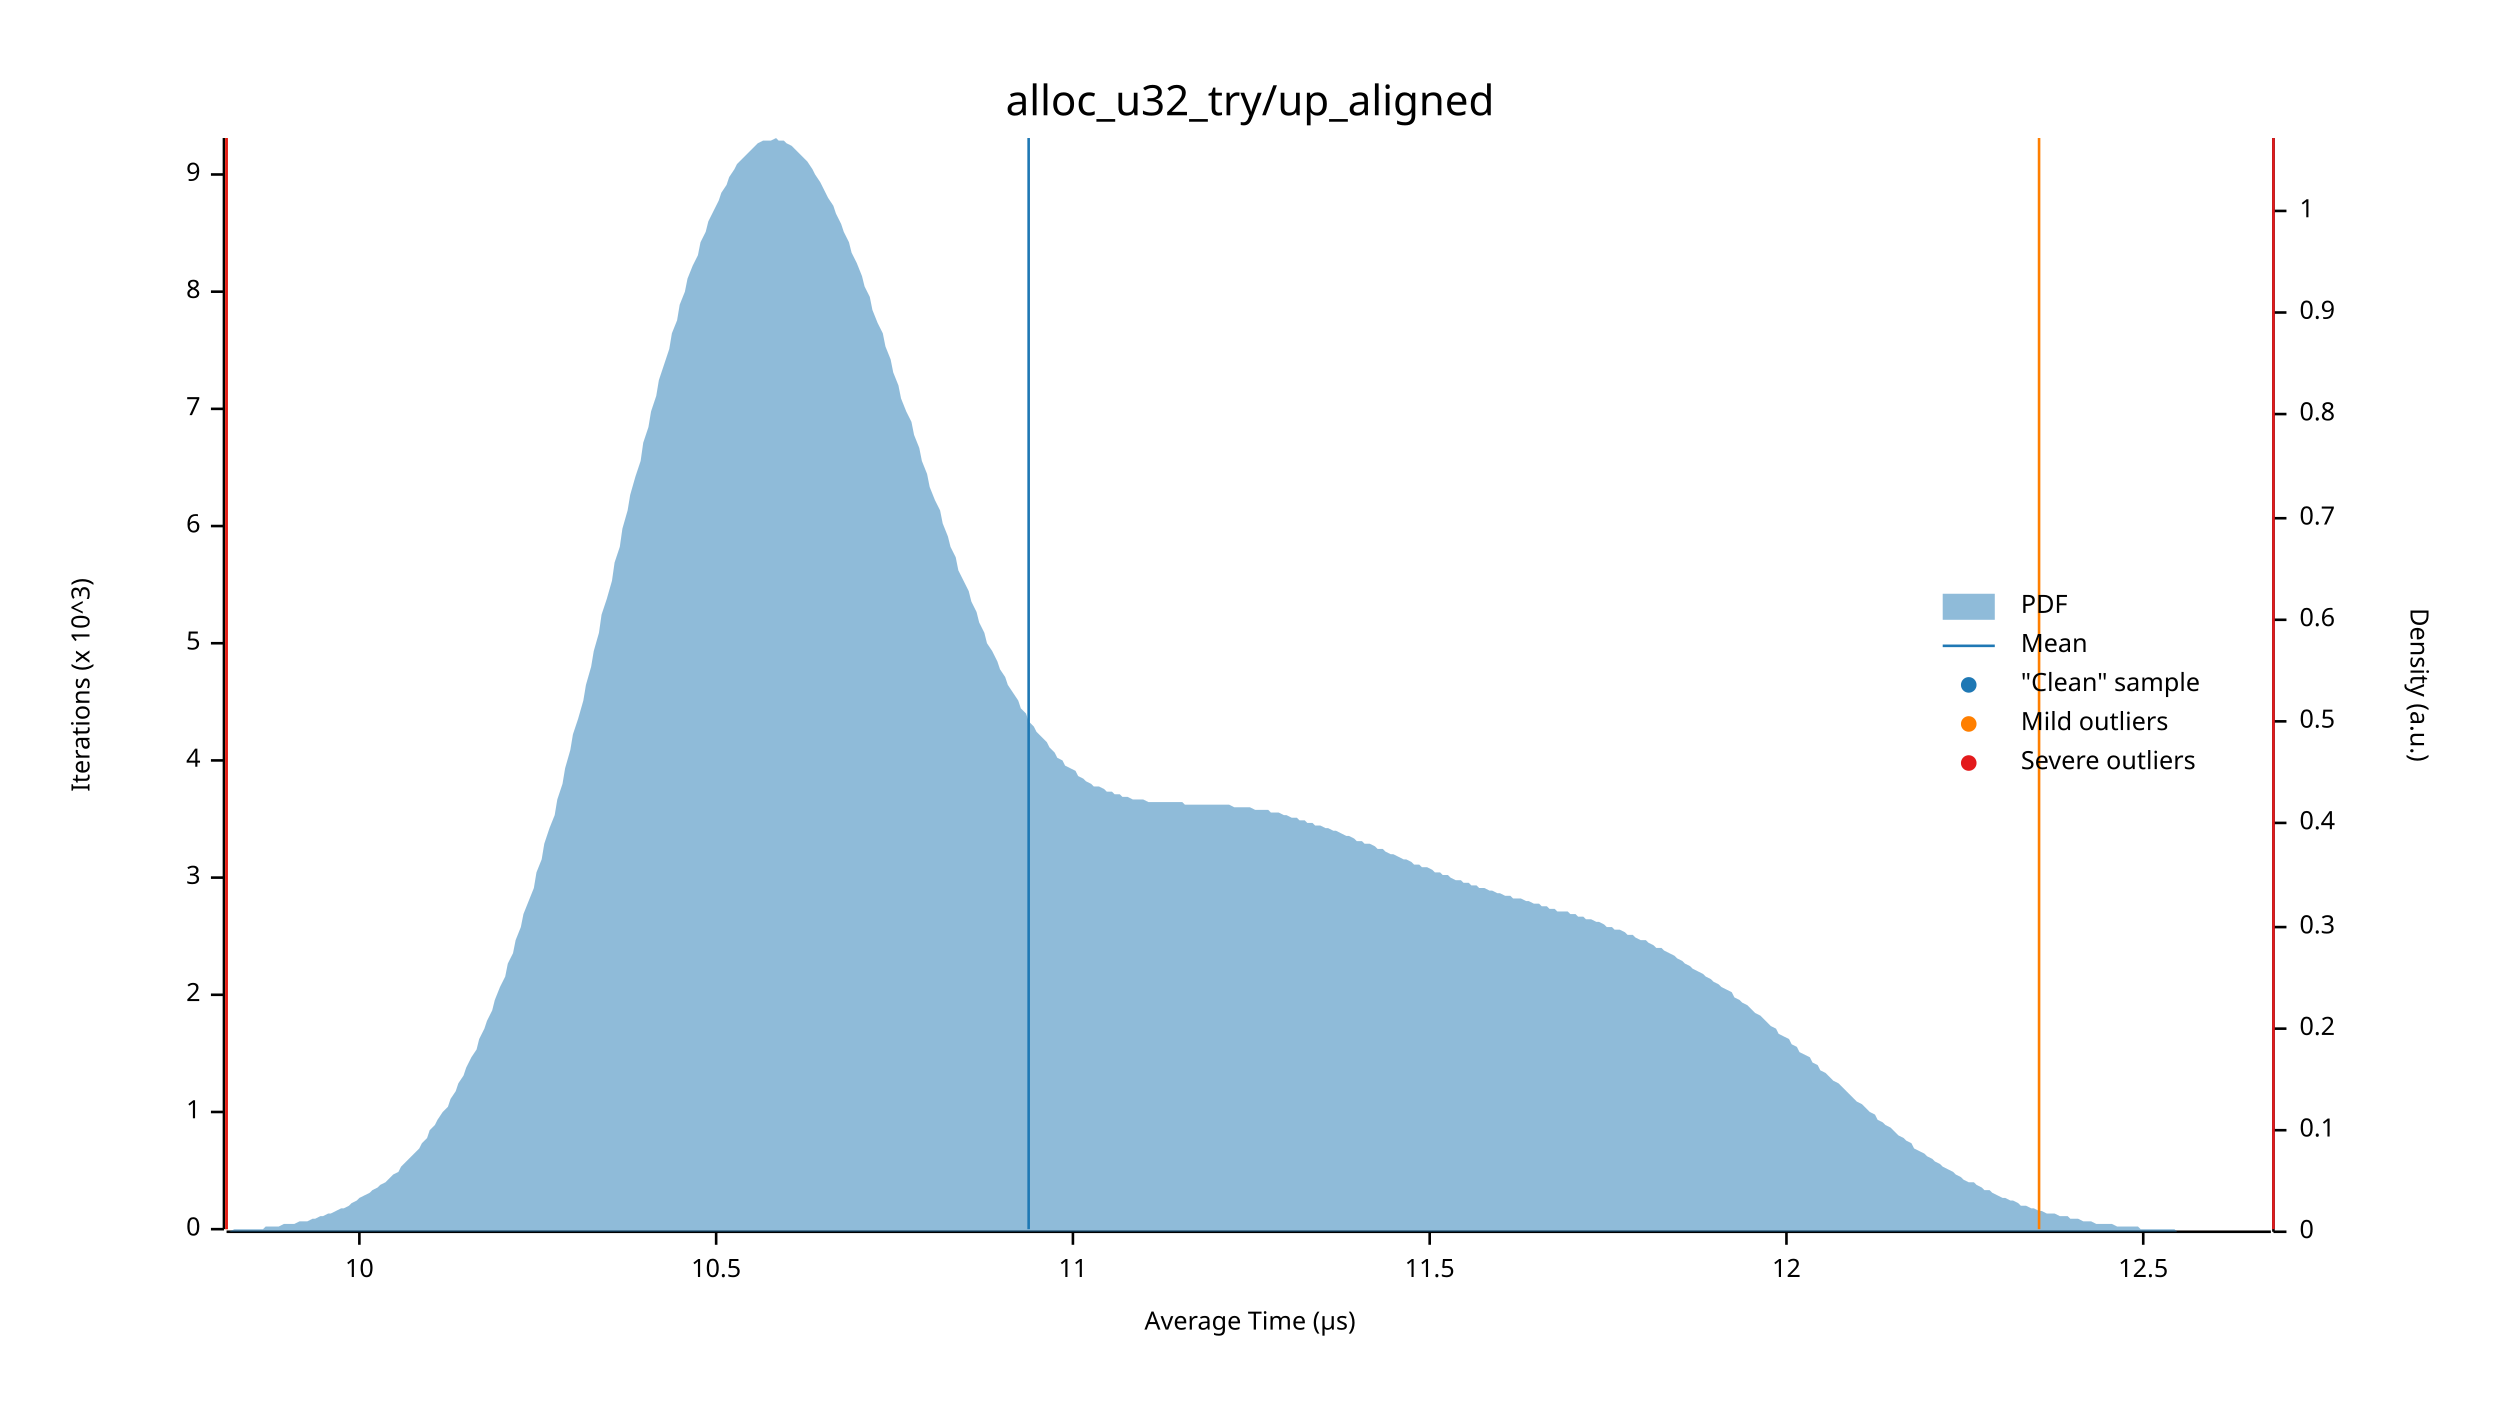
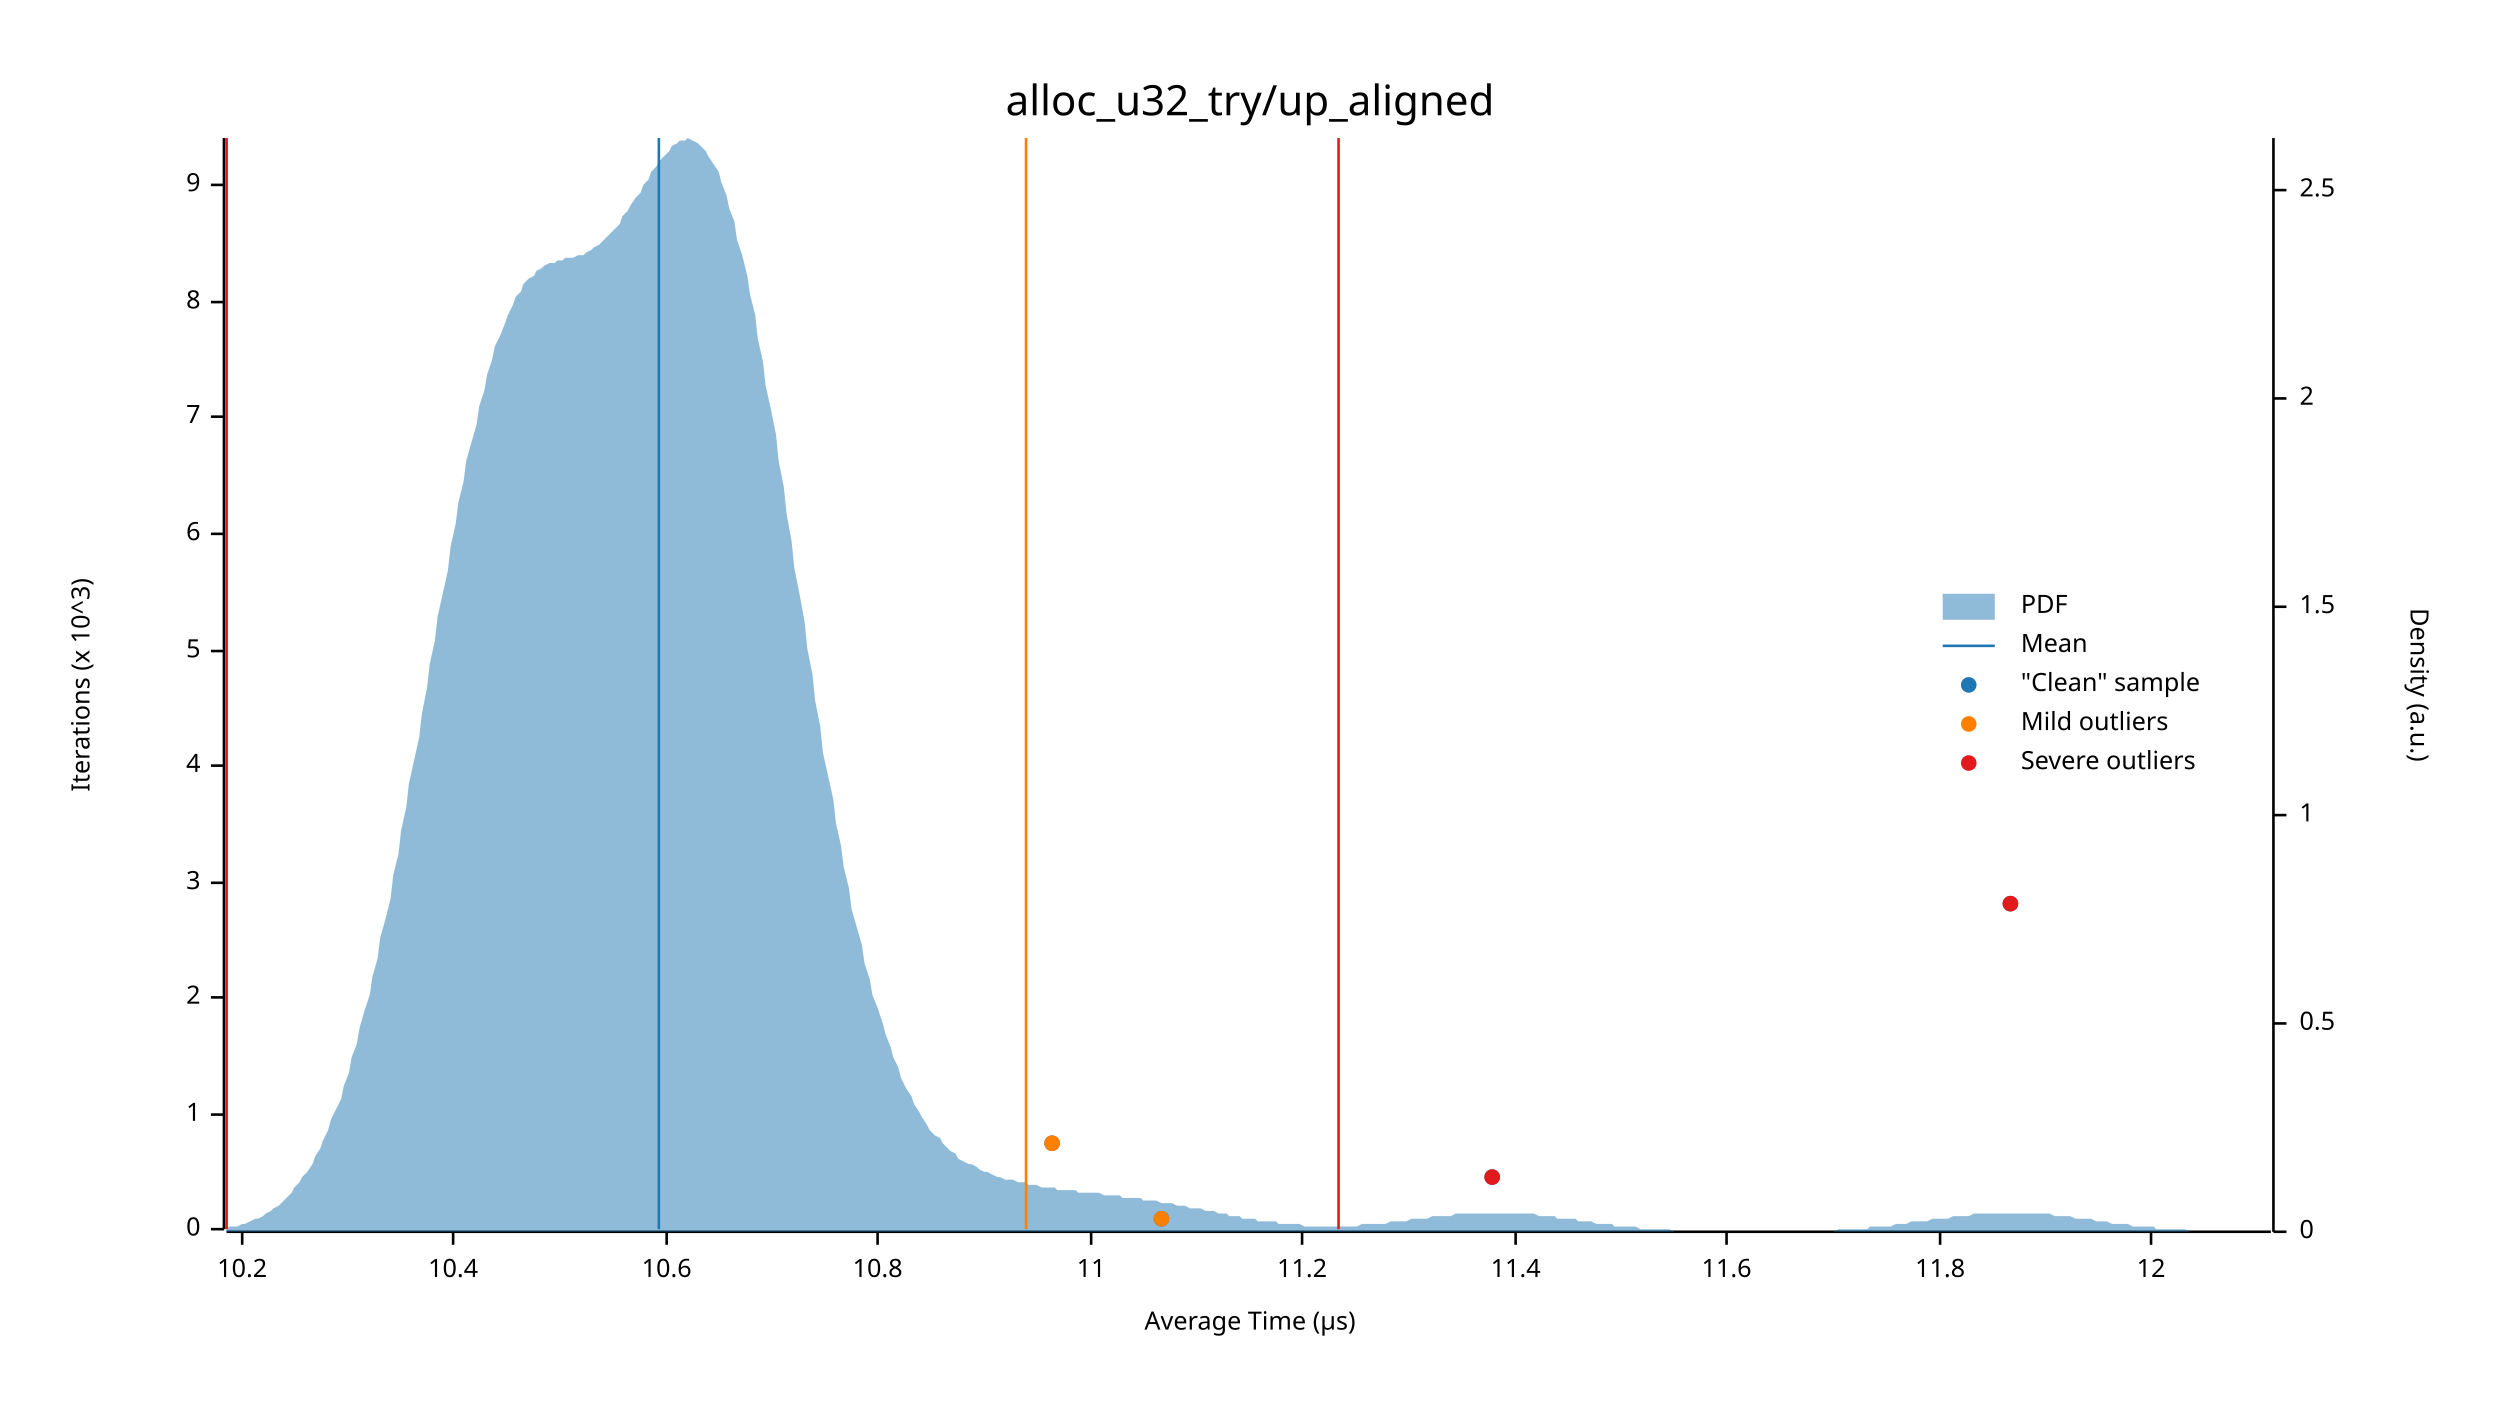
<svg xmlns="http://www.w3.org/2000/svg" width="960" height="540" viewBox="0 0 960 540">
  <text x="480" y="32" dy="0.76em" text-anchor="middle" font-family="sans-serif" font-size="16.129" opacity="1" fill="#000000">
alloc_u32_try/up_aligned
</text>
  <text x="27" y="263" dy="0.76em" text-anchor="middle" font-family="sans-serif" font-size="9.677" opacity="1" fill="#000000" transform="rotate(270, 27, 263)">
Iterations (x 10^3)
</text>
  <text x="480" y="513" dy="-0.5ex" text-anchor="middle" font-family="sans-serif" font-size="9.677" opacity="1" fill="#000000">
Average Time (µs)
</text>
  <polyline fill="none" opacity="1" stroke="#000000" stroke-width="1" points="86,53 86,472 " />
  <text x="77" y="472" dy="0.5ex" text-anchor="end" font-family="sans-serif" font-size="9.677" opacity="1" fill="#000000">
0
</text>
  <polyline fill="none" opacity="1" stroke="#000000" stroke-width="1" points="81,472 86,472 " />
-   <text x="77" y="427" dy="0.5ex" text-anchor="end" font-family="sans-serif" font-size="9.677" opacity="1" fill="#000000">
+   <text x="77" y="428" dy="0.5ex" text-anchor="end" font-family="sans-serif" font-size="9.677" opacity="1" fill="#000000">
1
</text>
-   <polyline fill="none" opacity="1" stroke="#000000" stroke-width="1" points="81,427 86,427 " />
-   <text x="77" y="382" dy="0.5ex" text-anchor="end" font-family="sans-serif" font-size="9.677" opacity="1" fill="#000000">
+   <polyline fill="none" opacity="1" stroke="#000000" stroke-width="1" points="81,428 86,428 " />
+   <text x="77" y="383" dy="0.5ex" text-anchor="end" font-family="sans-serif" font-size="9.677" opacity="1" fill="#000000">
2
</text>
-   <polyline fill="none" opacity="1" stroke="#000000" stroke-width="1" points="81,382 86,382 " />
-   <text x="77" y="337" dy="0.5ex" text-anchor="end" font-family="sans-serif" font-size="9.677" opacity="1" fill="#000000">
+   <polyline fill="none" opacity="1" stroke="#000000" stroke-width="1" points="81,383 86,383 " />
+   <text x="77" y="339" dy="0.5ex" text-anchor="end" font-family="sans-serif" font-size="9.677" opacity="1" fill="#000000">
3
</text>
-   <polyline fill="none" opacity="1" stroke="#000000" stroke-width="1" points="81,337 86,337 " />
-   <text x="77" y="292" dy="0.5ex" text-anchor="end" font-family="sans-serif" font-size="9.677" opacity="1" fill="#000000">
+   <polyline fill="none" opacity="1" stroke="#000000" stroke-width="1" points="81,339 86,339 " />
+   <text x="77" y="294" dy="0.5ex" text-anchor="end" font-family="sans-serif" font-size="9.677" opacity="1" fill="#000000">
4
</text>
-   <polyline fill="none" opacity="1" stroke="#000000" stroke-width="1" points="81,292 86,292 " />
-   <text x="77" y="247" dy="0.5ex" text-anchor="end" font-family="sans-serif" font-size="9.677" opacity="1" fill="#000000">
+   <polyline fill="none" opacity="1" stroke="#000000" stroke-width="1" points="81,294 86,294 " />
+   <text x="77" y="250" dy="0.5ex" text-anchor="end" font-family="sans-serif" font-size="9.677" opacity="1" fill="#000000">
5
</text>
-   <polyline fill="none" opacity="1" stroke="#000000" stroke-width="1" points="81,247 86,247 " />
-   <text x="77" y="202" dy="0.5ex" text-anchor="end" font-family="sans-serif" font-size="9.677" opacity="1" fill="#000000">
+   <polyline fill="none" opacity="1" stroke="#000000" stroke-width="1" points="81,250 86,250 " />
+   <text x="77" y="205" dy="0.5ex" text-anchor="end" font-family="sans-serif" font-size="9.677" opacity="1" fill="#000000">
6
</text>
-   <polyline fill="none" opacity="1" stroke="#000000" stroke-width="1" points="81,202 86,202 " />
-   <text x="77" y="157" dy="0.5ex" text-anchor="end" font-family="sans-serif" font-size="9.677" opacity="1" fill="#000000">
+   <polyline fill="none" opacity="1" stroke="#000000" stroke-width="1" points="81,205 86,205 " />
+   <text x="77" y="160" dy="0.5ex" text-anchor="end" font-family="sans-serif" font-size="9.677" opacity="1" fill="#000000">
7
</text>
-   <polyline fill="none" opacity="1" stroke="#000000" stroke-width="1" points="81,157 86,157 " />
-   <text x="77" y="112" dy="0.5ex" text-anchor="end" font-family="sans-serif" font-size="9.677" opacity="1" fill="#000000">
+   <polyline fill="none" opacity="1" stroke="#000000" stroke-width="1" points="81,160 86,160 " />
+   <text x="77" y="116" dy="0.5ex" text-anchor="end" font-family="sans-serif" font-size="9.677" opacity="1" fill="#000000">
8
</text>
-   <polyline fill="none" opacity="1" stroke="#000000" stroke-width="1" points="81,112 86,112 " />
-   <text x="77" y="67" dy="0.5ex" text-anchor="end" font-family="sans-serif" font-size="9.677" opacity="1" fill="#000000">
+   <polyline fill="none" opacity="1" stroke="#000000" stroke-width="1" points="81,116 86,116 " />
+   <text x="77" y="71" dy="0.5ex" text-anchor="end" font-family="sans-serif" font-size="9.677" opacity="1" fill="#000000">
9
</text>
-   <polyline fill="none" opacity="1" stroke="#000000" stroke-width="1" points="81,67 86,67 " />
+   <polyline fill="none" opacity="1" stroke="#000000" stroke-width="1" points="81,71 86,71 " />
  <polyline fill="none" opacity="1" stroke="#000000" stroke-width="1" points="87,473 872,473 " />
-   <text x="138" y="483" dy="0.76em" text-anchor="middle" font-family="sans-serif" font-size="9.677" opacity="1" fill="#000000">
- 10
+   <text x="93" y="483" dy="0.76em" text-anchor="middle" font-family="sans-serif" font-size="9.677" opacity="1" fill="#000000">
+ 10.2
</text>
-   <polyline fill="none" opacity="1" stroke="#000000" stroke-width="1" points="138,473 138,478 " />
-   <text x="275" y="483" dy="0.76em" text-anchor="middle" font-family="sans-serif" font-size="9.677" opacity="1" fill="#000000">
- 10.5
+   <polyline fill="none" opacity="1" stroke="#000000" stroke-width="1" points="93,473 93,478 " />
+   <text x="174" y="483" dy="0.76em" text-anchor="middle" font-family="sans-serif" font-size="9.677" opacity="1" fill="#000000">
+ 10.4
</text>
-   <polyline fill="none" opacity="1" stroke="#000000" stroke-width="1" points="275,473 275,478 " />
-   <text x="412" y="483" dy="0.76em" text-anchor="middle" font-family="sans-serif" font-size="9.677" opacity="1" fill="#000000">
+   <polyline fill="none" opacity="1" stroke="#000000" stroke-width="1" points="174,473 174,478 " />
+   <text x="256" y="483" dy="0.76em" text-anchor="middle" font-family="sans-serif" font-size="9.677" opacity="1" fill="#000000">
+ 10.6
+ </text>
+   <polyline fill="none" opacity="1" stroke="#000000" stroke-width="1" points="256,473 256,478 " />
+   <text x="337" y="483" dy="0.76em" text-anchor="middle" font-family="sans-serif" font-size="9.677" opacity="1" fill="#000000">
+ 10.8
+ </text>
+   <polyline fill="none" opacity="1" stroke="#000000" stroke-width="1" points="337,473 337,478 " />
+   <text x="419" y="483" dy="0.76em" text-anchor="middle" font-family="sans-serif" font-size="9.677" opacity="1" fill="#000000">
11
</text>
-   <polyline fill="none" opacity="1" stroke="#000000" stroke-width="1" points="412,473 412,478 " />
-   <text x="549" y="483" dy="0.76em" text-anchor="middle" font-family="sans-serif" font-size="9.677" opacity="1" fill="#000000">
- 11.5
+   <polyline fill="none" opacity="1" stroke="#000000" stroke-width="1" points="419,473 419,478 " />
+   <text x="500" y="483" dy="0.76em" text-anchor="middle" font-family="sans-serif" font-size="9.677" opacity="1" fill="#000000">
+ 11.2
</text>
-   <polyline fill="none" opacity="1" stroke="#000000" stroke-width="1" points="549,473 549,478 " />
-   <text x="686" y="483" dy="0.76em" text-anchor="middle" font-family="sans-serif" font-size="9.677" opacity="1" fill="#000000">
+   <polyline fill="none" opacity="1" stroke="#000000" stroke-width="1" points="500,473 500,478 " />
+   <text x="582" y="483" dy="0.76em" text-anchor="middle" font-family="sans-serif" font-size="9.677" opacity="1" fill="#000000">
+ 11.4
+ </text>
+   <polyline fill="none" opacity="1" stroke="#000000" stroke-width="1" points="582,473 582,478 " />
+   <text x="663" y="483" dy="0.76em" text-anchor="middle" font-family="sans-serif" font-size="9.677" opacity="1" fill="#000000">
+ 11.6
+ </text>
+   <polyline fill="none" opacity="1" stroke="#000000" stroke-width="1" points="663,473 663,478 " />
+   <text x="745" y="483" dy="0.76em" text-anchor="middle" font-family="sans-serif" font-size="9.677" opacity="1" fill="#000000">
+ 11.8
+ </text>
+   <polyline fill="none" opacity="1" stroke="#000000" stroke-width="1" points="745,473 745,478 " />
+   <text x="826" y="483" dy="0.76em" text-anchor="middle" font-family="sans-serif" font-size="9.677" opacity="1" fill="#000000">
12
</text>
-   <polyline fill="none" opacity="1" stroke="#000000" stroke-width="1" points="686,473 686,478 " />
-   <text x="823" y="483" dy="0.76em" text-anchor="middle" font-family="sans-serif" font-size="9.677" opacity="1" fill="#000000">
- 12.5
- </text>
-   <polyline fill="none" opacity="1" stroke="#000000" stroke-width="1" points="823,473 823,478 " />
+   <polyline fill="none" opacity="1" stroke="#000000" stroke-width="1" points="826,473 826,478 " />
  <text x="933" y="263" dy="0.76em" text-anchor="middle" font-family="sans-serif" font-size="9.677" opacity="1" fill="#000000" transform="rotate(90, 933, 263)">
Density (a.u.)
</text>
  <polyline fill="none" opacity="1" stroke="#000000" stroke-width="1" points="873,53 873,473 " />
  <text x="883" y="473" dy="0.5ex" text-anchor="start" font-family="sans-serif" font-size="9.677" opacity="1" fill="#000000">
0
</text>
  <polyline fill="none" opacity="1" stroke="#000000" stroke-width="1" points="873,473 878,473 " />
-   <text x="883" y="434" dy="0.5ex" text-anchor="start" font-family="sans-serif" font-size="9.677" opacity="1" fill="#000000">
- 0.1
- </text>
-   <polyline fill="none" opacity="1" stroke="#000000" stroke-width="1" points="873,434 878,434 " />
-   <text x="883" y="395" dy="0.5ex" text-anchor="start" font-family="sans-serif" font-size="9.677" opacity="1" fill="#000000">
- 0.2
- </text>
-   <polyline fill="none" opacity="1" stroke="#000000" stroke-width="1" points="873,395 878,395 " />
-   <text x="883" y="356" dy="0.5ex" text-anchor="start" font-family="sans-serif" font-size="9.677" opacity="1" fill="#000000">
- 0.3
- </text>
-   <polyline fill="none" opacity="1" stroke="#000000" stroke-width="1" points="873,356 878,356 " />
-   <text x="883" y="316" dy="0.5ex" text-anchor="start" font-family="sans-serif" font-size="9.677" opacity="1" fill="#000000">
- 0.4
- </text>
-   <polyline fill="none" opacity="1" stroke="#000000" stroke-width="1" points="873,316 878,316 " />
-   <text x="883" y="277" dy="0.5ex" text-anchor="start" font-family="sans-serif" font-size="9.677" opacity="1" fill="#000000">
+   <text x="883" y="393" dy="0.5ex" text-anchor="start" font-family="sans-serif" font-size="9.677" opacity="1" fill="#000000">
0.5
</text>
-   <polyline fill="none" opacity="1" stroke="#000000" stroke-width="1" points="873,277 878,277 " />
-   <text x="883" y="238" dy="0.5ex" text-anchor="start" font-family="sans-serif" font-size="9.677" opacity="1" fill="#000000">
- 0.6
- </text>
-   <polyline fill="none" opacity="1" stroke="#000000" stroke-width="1" points="873,238 878,238 " />
-   <text x="883" y="199" dy="0.5ex" text-anchor="start" font-family="sans-serif" font-size="9.677" opacity="1" fill="#000000">
- 0.7
- </text>
-   <polyline fill="none" opacity="1" stroke="#000000" stroke-width="1" points="873,199 878,199 " />
-   <text x="883" y="159" dy="0.5ex" text-anchor="start" font-family="sans-serif" font-size="9.677" opacity="1" fill="#000000">
- 0.8
- </text>
-   <polyline fill="none" opacity="1" stroke="#000000" stroke-width="1" points="873,159 878,159 " />
-   <text x="883" y="120" dy="0.5ex" text-anchor="start" font-family="sans-serif" font-size="9.677" opacity="1" fill="#000000">
- 0.9
- </text>
-   <polyline fill="none" opacity="1" stroke="#000000" stroke-width="1" points="873,120 878,120 " />
-   <text x="883" y="81" dy="0.5ex" text-anchor="start" font-family="sans-serif" font-size="9.677" opacity="1" fill="#000000">
+   <polyline fill="none" opacity="1" stroke="#000000" stroke-width="1" points="873,393 878,393 " />
+   <text x="883" y="313" dy="0.5ex" text-anchor="start" font-family="sans-serif" font-size="9.677" opacity="1" fill="#000000">
1
</text>
-   <polyline fill="none" opacity="1" stroke="#000000" stroke-width="1" points="873,81 878,81 " />
-   <polygon opacity="0.5" fill="#1F78B4" points="87,473 88,473 90,472 91,472 93,472 94,472 96,472 98,472 99,472 101,472 102,471 104,471 105,471 107,471 109,470 110,470 112,470 113,470 115,469 116,469 118,469 120,468 121,468 123,467 124,467 126,466 127,466 129,465 131,464 132,464 134,463 135,462 137,461 138,460 140,459 142,458 143,457 145,456 146,455 148,454 150,452 151,451 153,450 154,448 156,446 157,445 159,443 161,441 162,439 164,437 165,434 167,432 168,430 170,427 172,425 173,422 175,419 176,416 178,413 179,410 181,406 183,403 184,399 186,395 187,392 189,388 190,384 192,379 194,375 195,370 197,366 198,361 200,356 201,351 203,346 205,341 206,335 208,330 209,324 211,318 213,313 214,307 216,301 217,295 219,288 220,282 222,276 224,269 225,263 227,256 228,250 230,243 231,236 233,230 235,223 236,216 238,210 239,203 241,196 242,190 244,183 246,177 247,170 249,164 250,158 252,152 253,146 255,140 257,134 258,128 260,123 261,117 263,112 264,107 266,102 268,98 269,93 271,89 272,85 274,81 276,77 277,74 279,71 280,68 282,65 283,63 285,61 287,59 288,58 290,56 291,55 293,54 294,54 296,54 298,53 299,54 301,54 302,55 304,56 305,57 307,59 309,61 310,62 312,65 313,67 315,70 316,72 318,76 320,79 321,82 323,86 324,89 326,93 327,97 329,101 331,106 332,110 334,114 335,119 337,124 339,128 340,133 342,138 343,143 345,148 346,153 348,158 350,162 351,167 353,172 354,177 356,182 357,187 359,192 361,196 362,201 364,206 365,210 367,214 368,219 370,223 372,227 373,231 375,235 376,239 378,243 379,247 381,250 383,254 384,257 386,260 387,263 389,266 391,269 392,272 394,274 395,277 397,279 398,281 400,283 402,285 403,287 405,289 406,291 408,292 409,294 411,295 413,296 414,298 416,299 417,300 419,301 420,302 422,302 424,303 425,304 427,304 428,305 430,305 431,306 433,306 435,307 436,307 438,307 439,307 441,308 442,308 444,308 446,308 447,308 449,308 450,308 452,308 454,308 455,309 457,309 458,309 460,309 461,309 463,309 465,309 466,309 468,309 469,309 471,309 472,309 474,310 476,310 477,310 479,310 480,310 482,311 483,311 485,311 487,311 488,312 490,312 491,312 493,313 494,313 496,314 498,314 499,315 501,315 502,316 504,316 505,317 507,317 509,318 510,318 512,319 513,319 515,320 517,321 518,321 520,322 521,323 523,323 524,324 526,324 528,325 529,326 531,326 532,327 534,328 535,328 537,329 539,330 540,330 542,331 543,332 545,332 546,333 548,333 550,334 551,335 553,335 554,336 556,336 557,337 559,338 561,338 562,339 564,339 565,340 567,340 568,341 570,341 572,342 573,342 575,343 576,343 578,344 580,344 581,345 583,345 584,345 586,346 587,346 589,347 591,347 592,348 594,348 595,349 597,349 598,350 600,350 602,350 603,351 605,351 606,352 608,352 609,353 611,353 613,354 614,354 616,355 617,356 619,356 620,357 622,357 624,358 625,359 627,359 628,360 630,361 632,361 633,362 635,363 636,364 638,364 639,365 641,366 643,367 644,368 646,369 647,370 649,371 650,372 652,373 654,374 655,375 657,376 658,377 660,378 661,379 663,380 665,381 666,383 668,384 669,385 671,386 672,387 674,389 676,390 677,391 679,393 680,394 682,395 683,397 685,398 687,399 688,401 690,402 691,404 693,405 695,406 696,408 698,409 699,411 701,412 702,413 704,415 706,416 707,417 709,419 710,420 712,422 713,423 715,424 717,426 718,427 720,428 721,430 723,431 724,432 726,433 728,435 729,436 731,437 732,438 734,439 735,441 737,442 739,443 740,444 742,445 743,446 745,447 746,448 748,449 750,450 751,451 753,452 754,453 756,454 758,454 759,455 761,456 762,457 764,457 765,458 767,459 769,460 770,460 772,461 773,461 775,462 776,463 778,463 780,464 781,464 783,465 784,465 786,466 787,466 789,466 791,467 792,467 794,467 795,468 797,468 798,468 800,469 802,469 803,469 805,470 806,470 808,470 809,470 811,470 813,471 814,471 816,471 817,471 819,471 821,471 822,472 824,472 825,472 827,472 828,472 830,472 832,472 833,472 835,472 836,473 838,473 839,473 841,473 843,473 844,473 846,473 847,473 849,473 850,473 852,473 854,473 855,473 857,473 858,473 860,473 861,473 863,473 865,473 866,473 868,473 869,473 871,473 873,473 873,473 87,473 " />
-   <polyline fill="none" opacity="1" stroke="#1F78B4" stroke-width="1" points="395,472 395,53 " />
+   <polyline fill="none" opacity="1" stroke="#000000" stroke-width="1" points="873,313 878,313 " />
+   <text x="883" y="233" dy="0.5ex" text-anchor="start" font-family="sans-serif" font-size="9.677" opacity="1" fill="#000000">
+ 1.5
+ </text>
+   <polyline fill="none" opacity="1" stroke="#000000" stroke-width="1" points="873,233 878,233 " />
+   <text x="883" y="153" dy="0.5ex" text-anchor="start" font-family="sans-serif" font-size="9.677" opacity="1" fill="#000000">
+ 2
+ </text>
+   <polyline fill="none" opacity="1" stroke="#000000" stroke-width="1" points="873,153 878,153 " />
+   <text x="883" y="73" dy="0.5ex" text-anchor="start" font-family="sans-serif" font-size="9.677" opacity="1" fill="#000000">
+ 2.5
+ </text>
+   <polyline fill="none" opacity="1" stroke="#000000" stroke-width="1" points="873,73 878,73 " />
+   <polygon opacity="0.5" fill="#1F78B4" points="87,472 88,471 90,471 91,471 93,470 94,470 96,469 98,468 99,468 101,467 102,466 104,465 105,464 107,463 109,461 110,460 112,458 113,456 115,454 116,452 118,450 120,447 121,444 123,441 124,438 126,434 127,430 129,426 131,422 132,417 134,412 135,406 137,401 138,395 140,388 142,382 143,375 145,368 146,360 148,353 150,345 151,336 153,328 154,319 156,310 157,301 159,292 161,283 162,274 164,264 165,255 167,246 168,237 170,228 172,219 173,210 175,201 176,193 178,185 179,177 181,170 183,163 184,156 186,150 187,144 189,138 190,133 192,129 194,124 195,121 197,117 198,114 200,112 201,109 203,107 205,106 206,104 208,103 209,102 211,101 213,101 214,100 216,100 217,99 219,99 220,99 222,98 224,98 225,97 227,96 228,95 230,94 231,93 233,91 235,89 236,88 238,86 239,83 241,81 242,79 244,76 246,74 247,71 249,69 250,66 252,64 253,62 255,60 257,58 258,56 260,55 261,54 263,54 264,53 266,54 268,55 269,56 271,58 272,60 274,63 276,66 277,70 279,75 280,80 282,85 283,92 285,98 287,106 288,113 290,121 291,130 293,139 294,148 296,157 298,167 299,177 301,187 302,197 304,208 305,218 307,228 309,239 310,249 312,259 313,269 315,279 316,289 318,298 320,307 321,316 323,325 324,333 326,341 327,349 329,356 331,363 332,370 334,376 335,382 337,387 339,393 340,397 342,402 343,406 345,410 346,414 348,418 350,421 351,424 353,427 354,429 356,432 357,434 359,436 361,437 362,439 364,441 365,442 367,443 368,445 370,446 372,447 373,447 375,448 376,449 378,450 379,450 381,451 383,452 384,452 386,453 387,453 389,453 391,454 392,454 394,454 395,455 397,455 398,455 400,456 402,456 403,456 405,456 406,457 408,457 409,457 411,457 413,457 414,458 416,458 417,458 419,458 420,458 422,458 424,459 425,459 427,459 428,459 430,459 431,460 433,460 435,460 436,460 438,460 439,461 441,461 442,461 444,461 446,462 447,462 449,462 450,462 452,463 454,463 455,463 457,464 458,464 460,464 461,464 463,465 465,465 466,465 468,466 469,466 471,466 472,467 474,467 476,467 477,468 479,468 480,468 482,468 483,469 485,469 487,469 488,469 490,469 491,470 493,470 494,470 496,470 498,470 499,470 501,471 502,471 504,471 505,471 507,471 509,471 510,471 512,471 513,471 515,471 517,471 518,471 520,471 521,471 523,470 524,470 526,470 528,470 529,470 531,470 532,470 534,469 535,469 537,469 539,469 540,469 542,468 543,468 545,468 546,468 548,468 550,467 551,467 553,467 554,467 556,467 557,467 559,466 561,466 562,466 564,466 565,466 567,466 568,466 570,466 572,466 573,466 575,466 576,466 578,466 580,466 581,466 583,466 584,466 586,466 587,466 589,466 591,467 592,467 594,467 595,467 597,467 598,468 600,468 602,468 603,468 605,468 606,469 608,469 609,469 611,469 613,470 614,470 616,470 617,470 619,470 620,471 622,471 624,471 625,471 627,471 628,471 630,472 632,472 633,472 635,472 636,472 638,472 639,472 641,472 643,473 644,473 646,473 647,473 649,473 650,473 652,473 654,473 655,473 657,473 658,473 660,473 661,473 663,473 665,473 666,473 668,473 669,473 671,473 672,473 674,473 676,473 677,473 679,473 680,473 682,473 683,473 685,473 687,473 688,473 690,473 691,473 693,473 695,473 696,473 698,473 699,473 701,473 702,473 704,473 706,472 707,472 709,472 710,472 712,472 713,472 715,472 717,472 718,471 720,471 721,471 723,471 724,471 726,471 728,470 729,470 731,470 732,470 734,469 735,469 737,469 739,469 740,469 742,468 743,468 745,468 746,468 748,468 750,467 751,467 753,467 754,467 756,467 758,466 759,466 761,466 762,466 764,466 765,466 767,466 769,466 770,466 772,466 773,466 775,466 776,466 778,466 780,466 781,466 783,466 784,466 786,466 787,466 789,467 791,467 792,467 794,467 795,467 797,468 798,468 800,468 802,468 803,468 805,469 806,469 808,469 809,469 811,470 813,470 814,470 816,470 817,470 819,471 821,471 822,471 824,471 825,471 827,471 828,472 830,472 832,472 833,472 835,472 836,472 838,472 839,472 841,473 843,473 844,473 846,473 847,473 849,473 850,473 852,473 854,473 855,473 857,473 858,473 860,473 861,473 863,473 865,473 866,473 868,473 869,473 871,473 873,473 873,473 87,473 " />
+   <polyline fill="none" opacity="1" stroke="#1F78B4" stroke-width="1" points="253,472 253,53 " />
  <polyline fill="none" opacity="1" stroke="#FF7F00" stroke-width="1" points="87,472 87,53 " />
-   <polyline fill="none" opacity="1" stroke="#FF7F00" stroke-width="1" points="783,472 783,53 " />
+   <polyline fill="none" opacity="1" stroke="#FF7F00" stroke-width="1" points="394,472 394,53 " />
  <polyline fill="none" opacity="1" stroke="#E31A1C" stroke-width="1" points="87,472 87,53 " />
-   <polyline fill="none" opacity="1" stroke="#E31A1C" stroke-width="1" points="873,472 873,53 " />
+   <polyline fill="none" opacity="1" stroke="#E31A1C" stroke-width="1" points="514,472 514,53 " />
+   <circle cx="446" cy="468" r="3" opacity="1" fill="#1F78B4" stroke="none" stroke-width="1" />
+   <circle cx="573" cy="452" r="3" opacity="1" fill="#1F78B4" stroke="none" stroke-width="1" />
+   <circle cx="404" cy="439" r="3" opacity="1" fill="#1F78B4" stroke="none" stroke-width="1" />
+   <circle cx="772" cy="347" r="3" opacity="1" fill="#1F78B4" stroke="none" stroke-width="1" />
+   <circle cx="446" cy="468" r="3" opacity="1" fill="#FF7F00" stroke="none" stroke-width="1" />
+   <circle cx="404" cy="439" r="3" opacity="1" fill="#FF7F00" stroke="none" stroke-width="1" />
+   <circle cx="573" cy="452" r="3" opacity="1" fill="#E31A1C" stroke="none" stroke-width="1" />
+   <circle cx="772" cy="347" r="3" opacity="1" fill="#E31A1C" stroke="none" stroke-width="1" />
  <text x="776" y="228" dy="0.76em" text-anchor="start" font-family="sans-serif" font-size="9.677" opacity="1" fill="#000000">
PDF
</text>
  <text x="776" y="243" dy="0.76em" text-anchor="start" font-family="sans-serif" font-size="9.677" opacity="1" fill="#000000">
Mean
</text>
  <text x="776" y="258" dy="0.76em" text-anchor="start" font-family="sans-serif" font-size="9.677" opacity="1" fill="#000000">
"Clean" sample
</text>
  <text x="776" y="273" dy="0.76em" text-anchor="start" font-family="sans-serif" font-size="9.677" opacity="1" fill="#000000">
Mild outliers
</text>
  <text x="776" y="288" dy="0.76em" text-anchor="start" font-family="sans-serif" font-size="9.677" opacity="1" fill="#000000">
Severe outliers
</text>
  <rect x="746" y="228" width="20" height="10" opacity="0.5" fill="#1F78B4" stroke="none" />
  <polyline fill="none" opacity="1" stroke="#1F78B4" stroke-width="1" points="746,248 766,248 " />
  <circle cx="756" cy="263" r="3" opacity="1" fill="#1F78B4" stroke="none" stroke-width="1" />
  <circle cx="756" cy="278" r="3" opacity="1" fill="#FF7F00" stroke="none" stroke-width="1" />
  <circle cx="756" cy="293" r="3" opacity="1" fill="#E31A1C" stroke="none" stroke-width="1" />
</svg>
